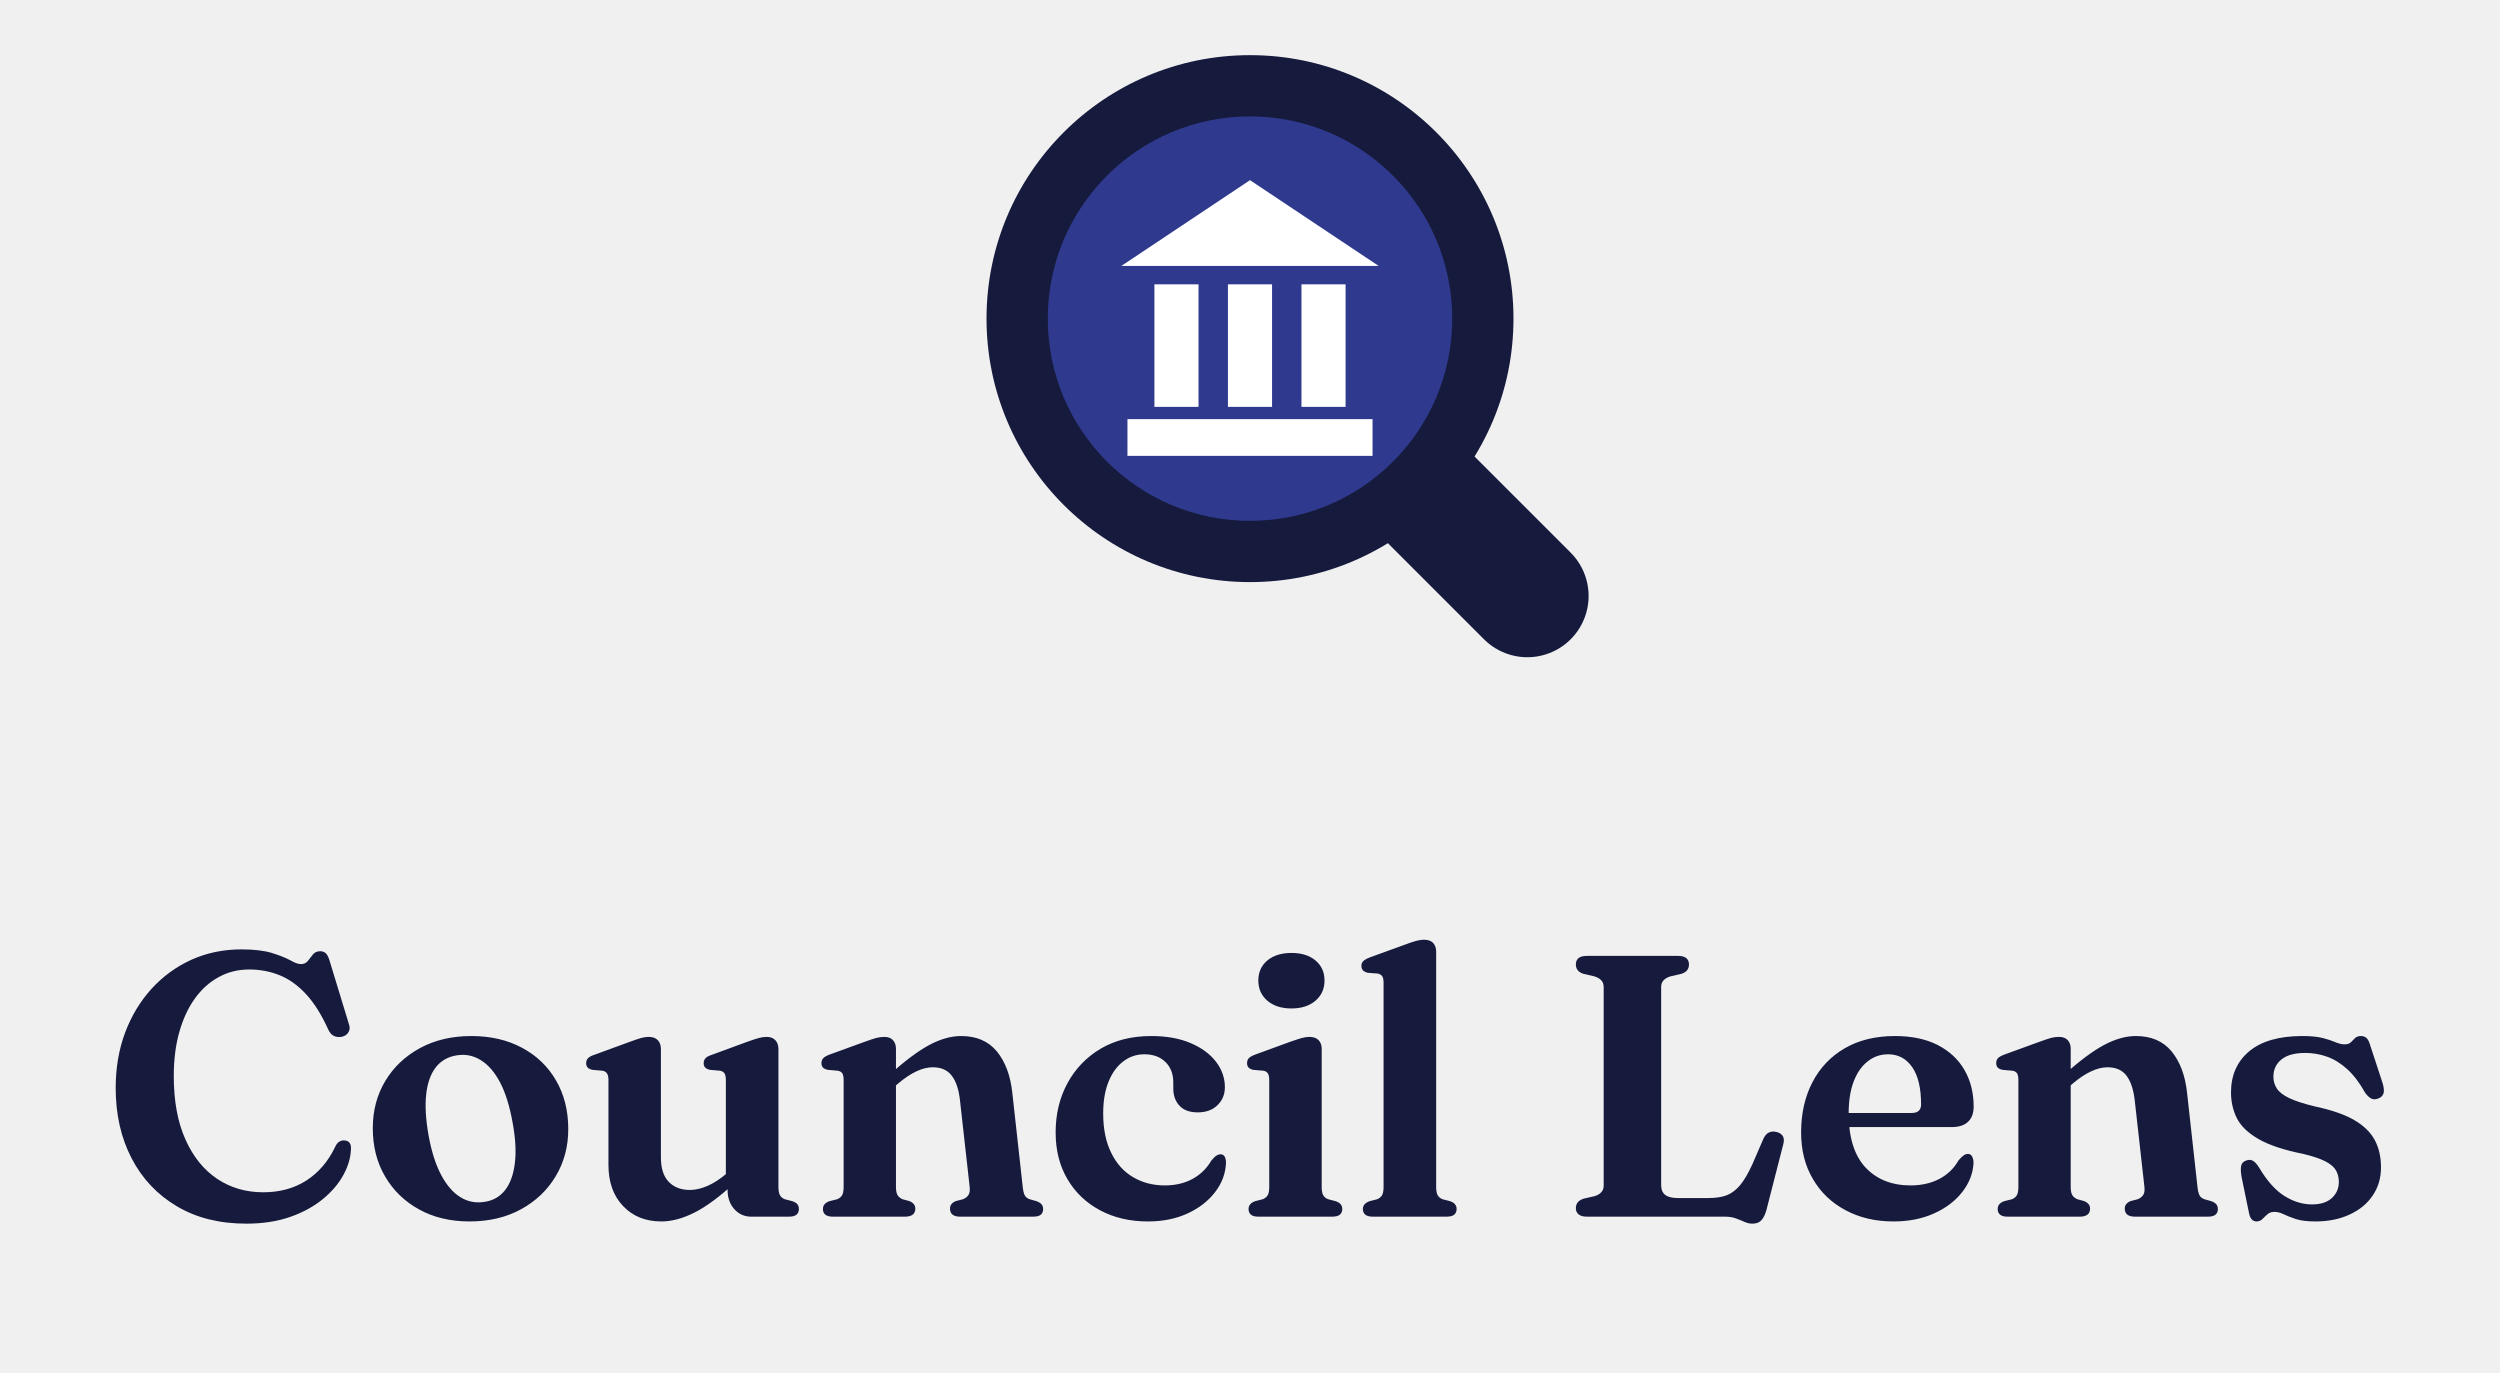
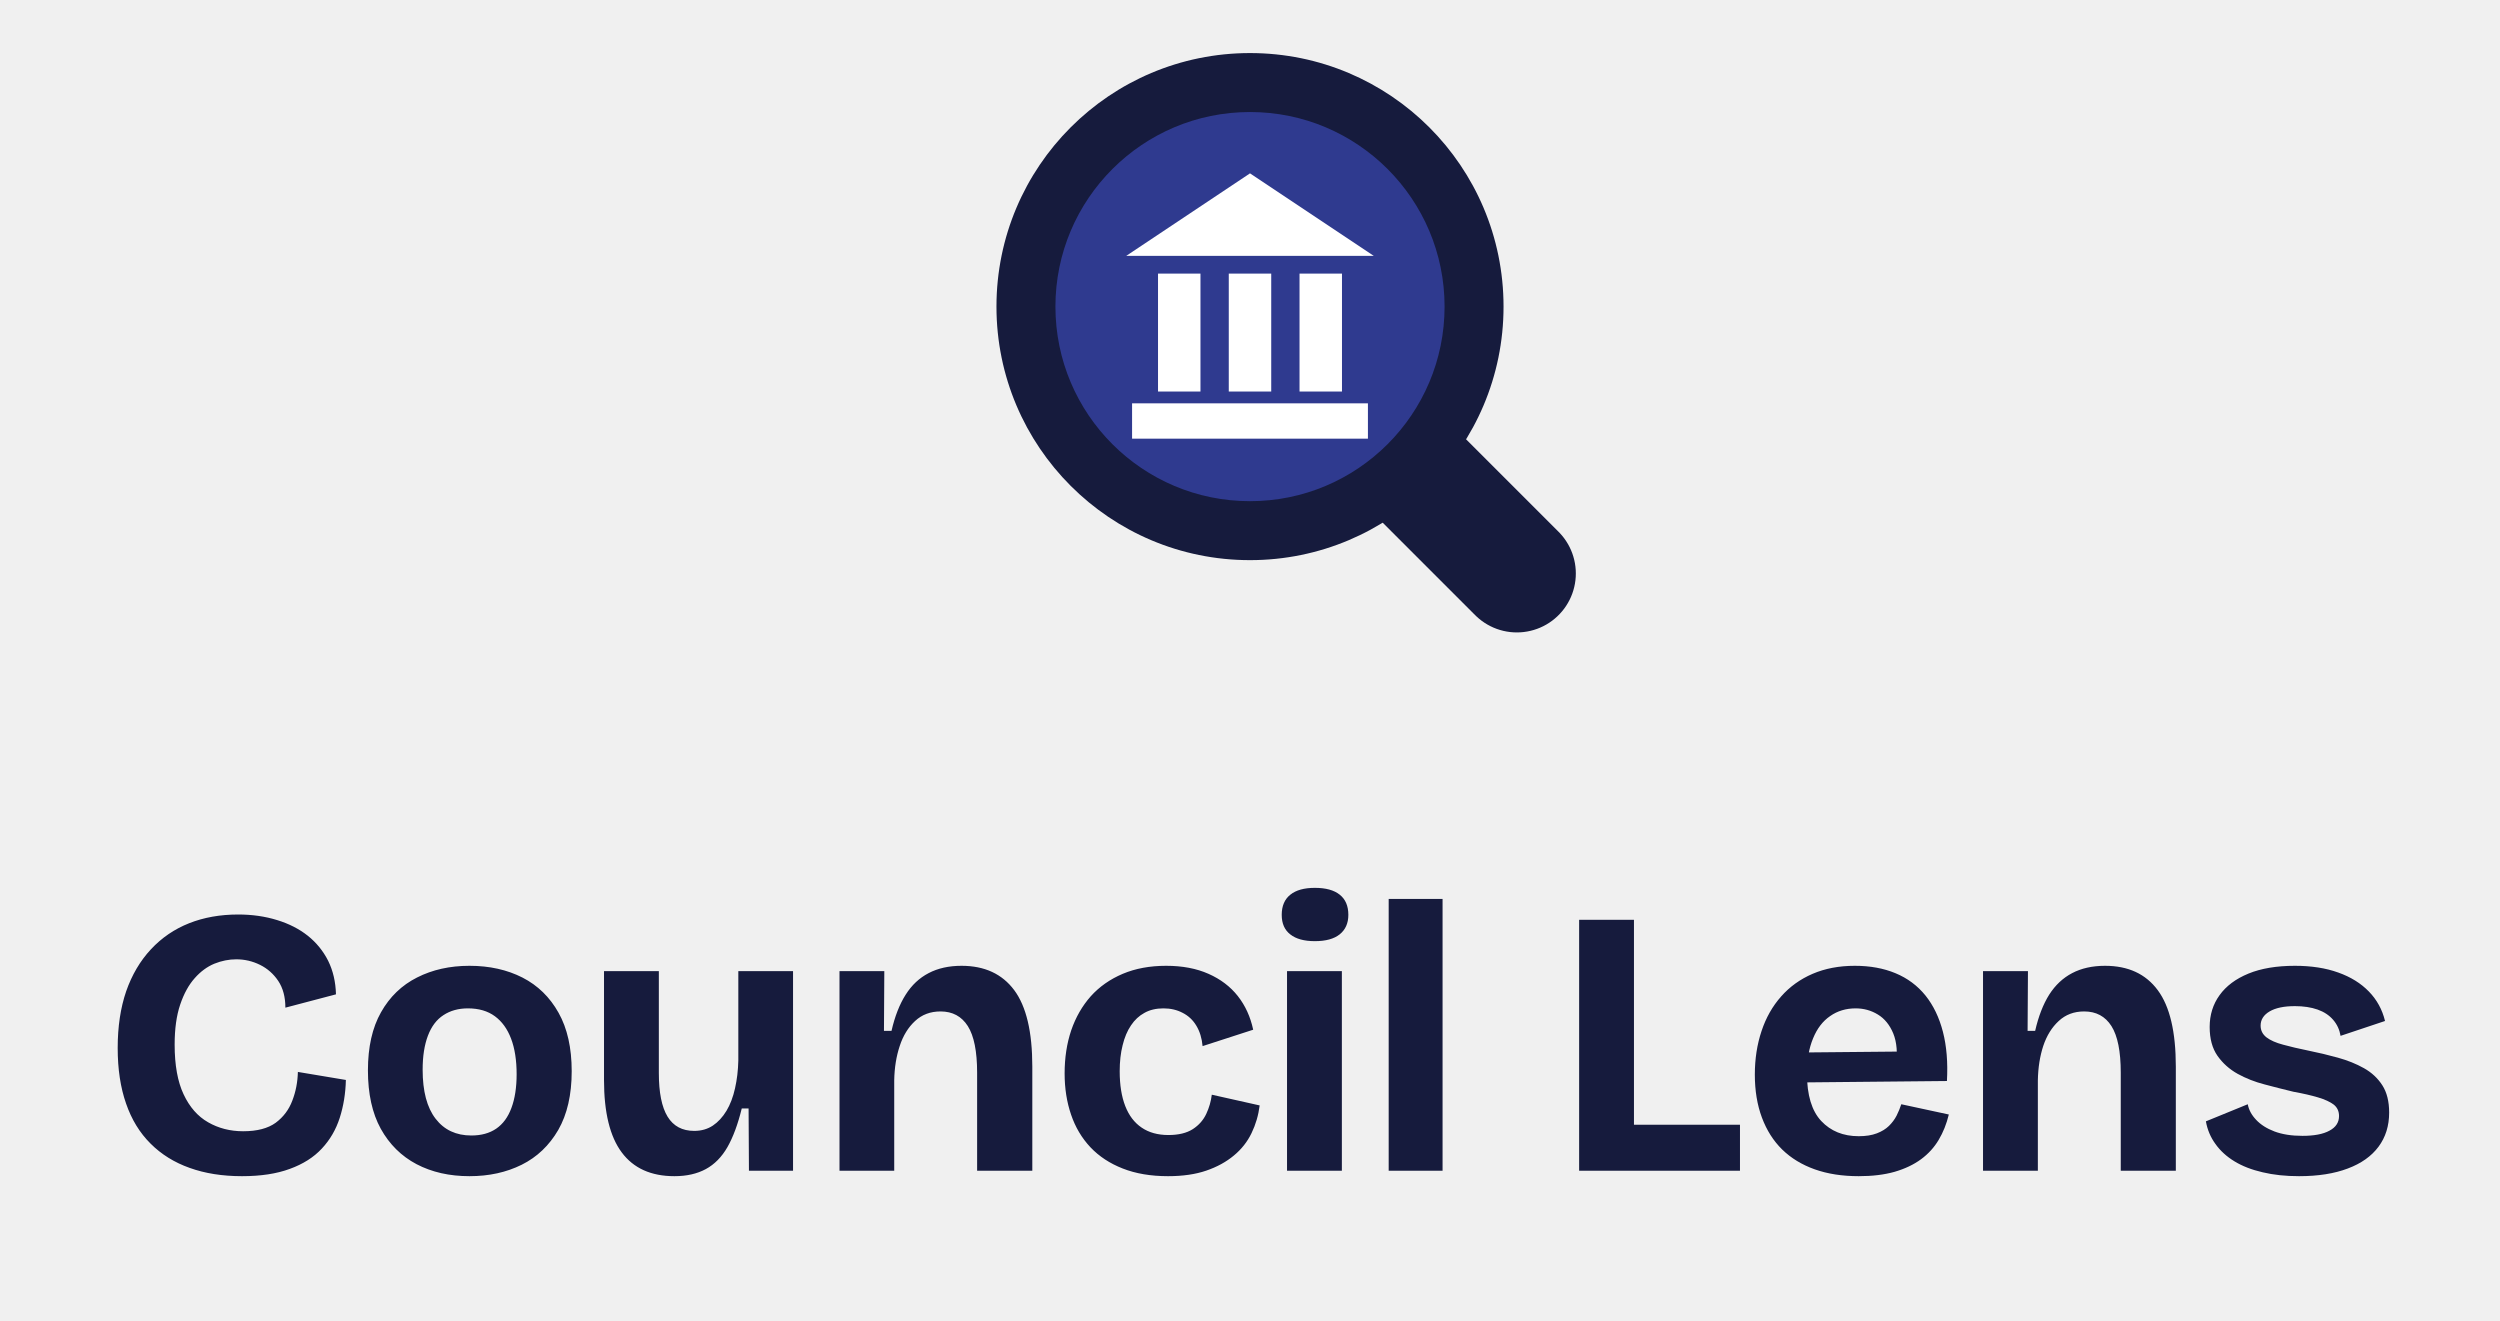
- <svg xmlns="http://www.w3.org/2000/svg" viewBox="0 0 204 112" width="204" height="112" role="img" aria-label="Council Lens">
-   <g transform="translate(76.00 0)">
+ <svg xmlns="http://www.w3.org/2000/svg" viewBox="0 0 212 112" width="212" height="112" role="img" aria-label="Council Lens">
+   <g transform="translate(80.00 0)">
    <path d="M36.96 36.96L48.63 48.63" stroke="#161B3D" stroke-width="10" stroke-linecap="round" />
    <circle cx="26" cy="26" r="21.5" fill="#161B3D" />
    <circle cx="26" cy="26" r="16.5" fill="#2F3A8F" />
    <path fill="#FFFFFF" transform="translate(0 2.2)" d="M26 12.5 36.5 19.5H15.5zM18.2 21h3.6v10h-3.6zM24.2 21h3.6v10h-3.6zM30.2 21h3.6v10h-3.6zM16 32h20v3H16z" />
  </g>
-   <path fill="#161B3D" d="M28.64 93.67L28.64 93.67Q28.63 94.75 28.04 95.84Q27.46 96.93 26.35 97.84Q25.25 98.75 23.68 99.30Q22.11 99.85 20.10 99.85L20.10 99.85Q16.81 99.85 14.43 98.43Q12.04 97.02 10.74 94.52Q9.44 92.02 9.44 88.78L9.44 88.78Q9.44 86.32 10.21 84.26Q10.98 82.21 12.37 80.68Q13.76 79.16 15.63 78.31Q17.50 77.47 19.70 77.47L19.70 77.47Q21.22 77.47 22.18 77.76Q23.14 78.06 23.69 78.36Q24.23 78.67 24.55 78.67L24.55 78.67Q24.93 78.67 25.13 78.40Q25.33 78.14 25.54 77.88Q25.75 77.62 26.13 77.62L26.13 77.62Q26.41 77.62 26.59 77.79Q26.77 77.97 26.89 78.38L26.89 78.38L28.49 83.63Q28.60 83.98 28.42 84.25Q28.25 84.52 27.90 84.60L27.90 84.60Q27.53 84.67 27.24 84.53Q26.96 84.39 26.79 84.02L26.79 84.02Q25.97 82.20 24.97 81.12Q23.98 80.05 22.82 79.58Q21.66 79.11 20.33 79.11L20.33 79.11Q18.97 79.11 17.85 79.73Q16.72 80.34 15.90 81.48Q15.08 82.62 14.63 84.22Q14.18 85.81 14.18 87.81L14.18 87.81Q14.18 90.86 15.13 92.98Q16.08 95.10 17.73 96.20Q19.37 97.29 21.48 97.29L21.48 97.29Q23.50 97.29 25.00 96.33Q26.50 95.36 27.34 93.60L27.34 93.60Q27.50 93.25 27.72 93.14Q27.93 93.02 28.19 93.07L28.19 93.07Q28.41 93.10 28.53 93.26Q28.64 93.42 28.64 93.67ZM38.46 84.54L38.46 84.54Q40.82 84.54 42.60 85.50Q44.38 86.45 45.37 88.16Q46.37 89.87 46.37 92.14L46.37 92.14Q46.37 94.28 45.34 95.99Q44.32 97.69 42.51 98.68Q40.70 99.67 38.31 99.67L38.31 99.67Q35.97 99.67 34.20 98.69Q32.43 97.72 31.43 96.01Q30.42 94.30 30.42 92.06L30.42 92.06Q30.42 89.89 31.45 88.19Q32.47 86.50 34.28 85.52Q36.09 84.54 38.46 84.54ZM39.54 98.07L39.54 98.07Q40.58 97.92 41.21 97.12Q41.84 96.32 42.01 94.92Q42.19 93.52 41.82 91.56L41.82 91.56Q41.47 89.60 40.81 88.33Q40.14 87.06 39.22 86.50Q38.31 85.94 37.25 86.12L37.25 86.12Q36.20 86.29 35.57 87.08Q34.94 87.88 34.78 89.27Q34.62 90.66 34.97 92.64L34.97 92.64Q35.32 94.59 35.99 95.86Q36.66 97.13 37.57 97.69Q38.48 98.25 39.54 98.07ZM59.37 97.10L59.37 97.10L59.37 96.35L59.23 96.29L59.23 88.14Q59.23 87.76 59.12 87.59Q59.00 87.41 58.75 87.37L58.75 87.37L57.94 87.30Q57.67 87.24 57.54 87.11Q57.42 86.97 57.42 86.76L57.42 86.76Q57.42 86.51 57.57 86.35Q57.71 86.19 58.12 86.06L58.12 86.06L60.95 85.02Q61.53 84.81 61.89 84.71Q62.24 84.61 62.55 84.61L62.55 84.61Q63.02 84.61 63.27 84.88Q63.52 85.15 63.52 85.59L63.52 85.59L63.52 96.85Q63.52 97.32 63.65 97.54Q63.78 97.76 64.05 97.86L64.05 97.86L64.63 98.01Q64.92 98.10 65.06 98.26Q65.19 98.42 65.19 98.66L65.19 98.66Q65.19 98.95 64.99 99.12Q64.80 99.28 64.36 99.28L64.36 99.28L61.30 99.28Q60.48 99.28 59.92 98.67Q59.37 98.05 59.37 97.10ZM49.65 95.06L49.65 95.06L49.65 88.14Q49.65 87.76 49.53 87.59Q49.41 87.41 49.15 87.37L49.15 87.37L48.35 87.30Q48.07 87.24 47.95 87.11Q47.83 86.97 47.83 86.76L47.83 86.76Q47.83 86.51 47.98 86.35Q48.13 86.19 48.53 86.06L48.53 86.06L51.37 85.02Q51.97 84.80 52.31 84.70Q52.66 84.61 52.92 84.61L52.92 84.61Q53.42 84.61 53.68 84.88Q53.93 85.15 53.93 85.59L53.93 85.59L53.93 94.44Q53.93 95.77 54.56 96.43Q55.20 97.10 56.30 97.10L56.30 97.10Q56.97 97.10 57.73 96.77Q58.49 96.44 59.29 95.76L59.29 95.76L59.90 95.23L60.60 95.94L60.01 96.47Q58.09 98.24 56.66 98.95Q55.23 99.67 53.97 99.67L53.97 99.67Q52.03 99.67 50.84 98.41Q49.65 97.16 49.65 95.06ZM73.11 85.57L73.11 85.57L73.11 96.85Q73.11 97.32 73.25 97.54Q73.39 97.75 73.66 97.86L73.66 97.86L74.21 98.01Q74.69 98.21 74.69 98.62L74.69 98.62Q74.69 99.28 73.84 99.28L73.84 99.28L67.97 99.28Q67.55 99.28 67.35 99.12Q67.15 98.95 67.15 98.66L67.15 98.66Q67.15 98.43 67.28 98.27Q67.41 98.11 67.70 98.01L67.70 98.01L68.31 97.86Q68.58 97.75 68.71 97.54Q68.84 97.32 68.84 96.85L68.84 96.85L68.84 88.14Q68.84 87.75 68.73 87.58Q68.61 87.41 68.35 87.37L68.35 87.37L67.55 87.30Q67.28 87.24 67.15 87.11Q67.03 86.97 67.03 86.76L67.03 86.76Q67.03 86.50 67.18 86.35Q67.32 86.19 67.73 86.04L67.73 86.04L70.56 85.01Q71.14 84.80 71.49 84.70Q71.84 84.61 72.16 84.61L72.16 84.61Q72.63 84.61 72.87 84.88Q73.11 85.15 73.11 85.57ZM73.27 88.43L72.66 88.96L71.96 88.25L72.55 87.72Q74.47 86.00 75.83 85.27Q77.20 84.54 78.43 84.54L78.43 84.54Q80.30 84.54 81.34 85.79Q82.37 87.05 82.60 89.13L82.60 89.13L83.45 96.81Q83.50 97.31 83.62 97.54Q83.74 97.76 84.03 97.86L84.03 97.86L84.56 98.01Q84.85 98.11 84.99 98.27Q85.12 98.43 85.12 98.66L85.12 98.66Q85.12 98.95 84.93 99.12Q84.73 99.28 84.29 99.28L84.29 99.28L78.36 99.28Q77.52 99.28 77.52 98.62L77.52 98.62Q77.52 98.21 77.99 98.01L77.99 98.01L78.57 97.86Q78.86 97.75 79.02 97.52Q79.18 97.29 79.12 96.81L79.12 96.81L78.33 89.75Q78.18 88.43 77.65 87.76Q77.13 87.09 76.11 87.09L76.11 87.09Q75.47 87.09 74.76 87.43Q74.06 87.76 73.27 88.43L73.27 88.43ZM99.95 88.72L99.95 88.72Q99.95 89.59 99.35 90.18Q98.75 90.77 97.74 90.77L97.74 90.77Q96.75 90.77 96.25 90.23Q95.74 89.69 95.74 88.81L95.74 88.81L95.74 88.32Q95.74 87.29 95.10 86.66Q94.46 86.03 93.38 86.03L93.38 86.03Q92.42 86.03 91.66 86.61Q90.90 87.18 90.46 88.26Q90.02 89.34 90.02 90.85L90.02 90.85Q90.02 92.75 90.67 94.06Q91.31 95.38 92.45 96.05Q93.59 96.73 95.05 96.73L95.05 96.73Q96.34 96.73 97.31 96.20Q98.28 95.67 98.84 94.71L98.84 94.71Q99.10 94.40 99.26 94.30Q99.43 94.19 99.60 94.19L99.60 94.19Q99.84 94.19 99.95 94.41Q100.05 94.63 100.04 94.92L100.04 94.92Q99.98 96.21 99.14 97.29Q98.31 98.37 96.90 99.02Q95.49 99.67 93.67 99.67L93.67 99.67Q91.46 99.67 89.77 98.76Q88.07 97.86 87.11 96.23Q86.14 94.60 86.14 92.40L86.14 92.40Q86.14 90.16 87.11 88.38Q88.07 86.61 89.82 85.57Q91.57 84.54 93.94 84.54L93.94 84.54Q95.80 84.54 97.14 85.11Q98.49 85.68 99.22 86.63Q99.95 87.58 99.95 88.72ZM107.85 85.57L107.85 85.57L107.85 96.85Q107.85 97.32 107.98 97.54Q108.11 97.76 108.39 97.86L108.39 97.86L108.96 98.01Q109.25 98.10 109.39 98.26Q109.53 98.42 109.53 98.66L109.53 98.66Q109.53 98.95 109.33 99.12Q109.13 99.28 108.69 99.28L108.69 99.28L102.70 99.28Q102.27 99.28 102.08 99.12Q101.88 98.95 101.88 98.66L101.88 98.66Q101.88 98.43 102.02 98.27Q102.15 98.11 102.44 98.01L102.44 98.01L103.03 97.86Q103.31 97.75 103.44 97.54Q103.57 97.32 103.57 96.85L103.57 96.85L103.57 88.14Q103.57 87.75 103.45 87.58Q103.34 87.41 103.08 87.37L103.08 87.37L102.27 87.30Q102.00 87.24 101.88 87.11Q101.76 86.97 101.76 86.76L101.76 86.76Q101.76 86.50 101.90 86.35Q102.05 86.19 102.46 86.04L102.46 86.04L105.28 85.01Q105.88 84.80 106.23 84.70Q106.59 84.61 106.83 84.61L106.83 84.61Q107.35 84.61 107.60 84.88Q107.85 85.15 107.85 85.57ZM105.38 82.29L105.38 82.29Q104.16 82.29 103.42 81.66Q102.68 81.03 102.68 80.01L102.68 80.01Q102.68 78.99 103.42 78.37Q104.16 77.76 105.38 77.76L105.38 77.76Q106.61 77.76 107.34 78.37Q108.08 78.99 108.08 80.01L108.08 80.01Q108.08 81.03 107.34 81.66Q106.61 82.29 105.38 82.29ZM117.19 77.65L117.19 77.65L117.19 96.85Q117.19 97.32 117.32 97.54Q117.45 97.76 117.72 97.86L117.72 97.86L118.30 98.01Q118.59 98.10 118.72 98.26Q118.86 98.42 118.86 98.66L118.86 98.66Q118.86 98.95 118.66 99.12Q118.47 99.28 118.02 99.28L118.02 99.28L112.03 99.28Q111.61 99.28 111.41 99.12Q111.21 98.95 111.21 98.66L111.21 98.66Q111.21 98.43 111.35 98.27Q111.49 98.11 111.78 98.01L111.78 98.01L112.37 97.86Q112.64 97.75 112.77 97.54Q112.90 97.32 112.90 96.85L112.90 96.85L112.90 80.20Q112.90 79.82 112.79 79.66Q112.67 79.49 112.41 79.44L112.41 79.44L111.61 79.38Q111.33 79.31 111.21 79.17Q111.09 79.03 111.09 78.82L111.09 78.82Q111.09 78.58 111.24 78.43Q111.40 78.27 111.79 78.12L111.79 78.12L114.62 77.09Q115.23 76.86 115.58 76.77Q115.93 76.68 116.18 76.68L116.18 76.68Q116.69 76.68 116.94 76.94Q117.19 77.21 117.19 77.65Z" />
-   <path fill="#161B3D" d="M137.18 79.47L137.18 79.47L136.31 79.67Q135.95 79.78 135.75 79.99Q135.55 80.20 135.55 80.54L135.55 80.54L135.55 96.69Q135.55 97.26 135.89 97.51Q136.22 97.76 136.91 97.76L136.91 97.76L139.43 97.76Q140.30 97.76 140.91 97.53Q141.51 97.29 142.00 96.70Q142.49 96.11 142.99 95.01L142.99 95.01L143.90 92.91Q144.08 92.53 144.35 92.41Q144.62 92.28 144.97 92.37L144.97 92.37Q145.33 92.46 145.48 92.71Q145.63 92.96 145.51 93.39L145.51 93.39L144.14 98.74Q143.98 99.30 143.73 99.57Q143.48 99.85 142.99 99.85L142.99 99.85Q142.67 99.85 142.36 99.71Q142.05 99.57 141.67 99.43Q141.30 99.28 140.74 99.28L140.74 99.28L129.50 99.28Q129.03 99.28 128.81 99.09Q128.59 98.90 128.59 98.59L128.59 98.59Q128.59 98.01 129.23 97.81L129.23 97.81L130.10 97.61Q130.46 97.51 130.66 97.29Q130.86 97.08 130.86 96.75L130.86 96.75L130.86 80.54Q130.86 80.20 130.66 79.99Q130.46 79.78 130.10 79.67L130.10 79.67L129.23 79.47Q128.59 79.28 128.59 78.70L128.59 78.70Q128.59 78.36 128.81 78.18Q129.03 78 129.50 78L129.50 78L136.91 78Q137.38 78 137.60 78.18Q137.82 78.36 137.82 78.70L137.82 78.70Q137.82 79.28 137.18 79.47ZM161.05 90.30L161.05 90.30Q161.05 91.11 160.59 91.54Q160.14 91.97 159.26 91.97L159.26 91.97L149.77 91.97L149.77 90.82L155.99 90.82Q156.76 90.82 156.76 90.12L156.76 90.12Q156.76 88.11 156.03 87.07Q155.30 86.03 154.07 86.03L154.07 86.03Q153.13 86.03 152.40 86.61Q151.67 87.18 151.26 88.25Q150.85 89.33 150.85 90.85L150.85 90.85Q150.85 93.78 152.22 95.26Q153.60 96.73 155.90 96.73L155.90 96.73Q157.23 96.73 158.25 96.20Q159.26 95.67 159.82 94.68L159.82 94.68Q160.09 94.37 160.25 94.27Q160.41 94.16 160.58 94.16L160.58 94.16Q160.82 94.16 160.93 94.38Q161.04 94.60 161.04 94.91L161.04 94.91Q160.97 96.18 160.12 97.27Q159.27 98.36 157.83 99.01Q156.38 99.67 154.51 99.67L154.51 99.67Q152.31 99.67 150.61 98.76Q148.90 97.86 147.94 96.22Q146.97 94.59 146.97 92.40L146.97 92.40Q146.97 90.10 147.89 88.32Q148.81 86.54 150.53 85.54Q152.25 84.54 154.63 84.54L154.63 84.54Q156.67 84.54 158.11 85.27Q159.55 86.01 160.30 87.31Q161.05 88.61 161.05 90.30ZM168.97 85.57L168.97 85.57L168.97 96.85Q168.97 97.32 169.11 97.54Q169.25 97.75 169.52 97.86L169.52 97.86L170.07 98.01Q170.55 98.21 170.55 98.62L170.55 98.62Q170.55 99.28 169.70 99.28L169.70 99.28L163.83 99.28Q163.41 99.28 163.21 99.12Q163.01 98.95 163.01 98.66L163.01 98.66Q163.01 98.43 163.14 98.27Q163.27 98.11 163.56 98.01L163.56 98.01L164.17 97.86Q164.44 97.75 164.57 97.54Q164.70 97.32 164.70 96.85L164.70 96.85L164.70 88.14Q164.70 87.75 164.59 87.58Q164.47 87.41 164.21 87.37L164.21 87.37L163.41 87.30Q163.13 87.24 163.01 87.11Q162.89 86.97 162.89 86.76L162.89 86.76Q162.89 86.50 163.03 86.35Q163.18 86.19 163.59 86.04L163.59 86.04L166.42 85.01Q167.00 84.80 167.34 84.70Q167.69 84.61 168.01 84.61L168.01 84.61Q168.49 84.61 168.73 84.88Q168.97 85.15 168.97 85.57ZM169.12 88.43L168.52 88.96L167.82 88.25L168.41 87.72Q170.32 86.00 171.69 85.27Q173.06 84.54 174.29 84.54L174.29 84.54Q176.16 84.54 177.20 85.79Q178.23 87.05 178.46 89.13L178.46 89.13L179.31 96.81Q179.36 97.31 179.48 97.54Q179.60 97.76 179.89 97.86L179.89 97.86L180.42 98.01Q180.71 98.11 180.85 98.27Q180.98 98.43 180.98 98.66L180.98 98.66Q180.98 98.95 180.78 99.12Q180.59 99.28 180.15 99.28L180.15 99.28L174.22 99.28Q173.38 99.28 173.38 98.62L173.38 98.62Q173.38 98.21 173.85 98.01L173.85 98.01L174.43 97.86Q174.72 97.75 174.88 97.52Q175.04 97.29 174.98 96.81L174.98 96.81L174.19 89.75Q174.03 88.43 173.51 87.76Q172.99 87.09 171.97 87.09L171.97 87.09Q171.33 87.09 170.62 87.43Q169.91 87.76 169.12 88.43L169.12 88.43ZM188.66 98.28L188.66 98.28Q189.71 98.28 190.28 97.76Q190.85 97.23 190.85 96.44L190.85 96.44Q190.85 95.94 190.63 95.53Q190.41 95.12 189.78 94.78Q189.15 94.45 187.95 94.16L187.95 94.16Q185.60 93.69 184.32 92.96Q183.04 92.23 182.54 91.27Q182.05 90.30 182.05 89.14L182.05 89.14Q182.05 87.03 183.54 85.78Q185.04 84.54 187.87 84.54L187.87 84.54Q188.89 84.54 189.53 84.70Q190.18 84.87 190.59 85.05Q191.00 85.22 191.32 85.22L191.32 85.22Q191.66 85.22 191.83 85.05Q192.01 84.87 192.18 84.70Q192.35 84.54 192.67 84.54L192.67 84.54Q192.90 84.54 193.08 84.68Q193.27 84.83 193.39 85.24L193.39 85.24L194.39 88.29Q194.57 88.82 194.51 89.16Q194.44 89.49 194.09 89.63L194.09 89.63Q193.74 89.77 193.49 89.64Q193.24 89.51 192.99 89.16L192.99 89.16Q192.32 87.96 191.54 87.25Q190.76 86.54 189.90 86.23Q189.04 85.92 188.11 85.92L188.11 85.92Q186.82 85.92 186.17 86.45Q185.51 86.97 185.51 87.87L185.51 87.87Q185.51 88.40 185.79 88.82Q186.06 89.25 186.81 89.61Q187.57 89.97 188.96 90.30L188.96 90.30Q190.96 90.73 192.11 91.40Q193.27 92.08 193.78 93.03Q194.29 93.98 194.29 95.26L194.29 95.26Q194.29 96.56 193.61 97.56Q192.93 98.56 191.72 99.11Q190.52 99.67 188.93 99.67L188.93 99.67Q187.93 99.67 187.33 99.47Q186.73 99.27 186.34 99.08Q185.95 98.89 185.59 98.89L185.59 98.89Q185.25 98.89 185.03 99.08Q184.81 99.27 184.62 99.47Q184.42 99.67 184.13 99.67L184.13 99.67Q183.90 99.67 183.74 99.50Q183.58 99.33 183.51 98.94L183.51 98.94L182.91 96.03Q182.81 95.42 182.88 95.13Q182.94 94.83 183.26 94.71L183.26 94.71Q183.60 94.57 183.86 94.73Q184.11 94.89 184.37 95.32L184.37 95.32Q185.32 96.91 186.42 97.60Q187.52 98.28 188.66 98.28Z" />
+   <path fill="#161B3D" d="M20.52 99.74L20.52 99.74Q18.04 99.74 16.09 99.04Q14.14 98.35 12.77 96.98Q11.39 95.61 10.69 93.58Q9.98 91.55 9.98 88.87L9.98 88.87Q9.98 86.16 10.70 84.06Q11.43 81.97 12.80 80.50Q14.17 79.03 16.04 78.29Q17.91 77.55 20.20 77.55L20.20 77.55Q21.97 77.55 23.49 78.02Q25.00 78.48 26.10 79.35Q27.20 80.23 27.83 81.48Q28.45 82.74 28.49 84.32L28.49 84.32L24.20 85.45Q24.20 84.10 23.60 83.19Q23.00 82.29 22.05 81.82Q21.10 81.35 20.04 81.35L20.04 81.35Q19.10 81.35 18.18 81.72Q17.26 82.10 16.51 82.95Q15.75 83.80 15.28 85.19Q14.81 86.58 14.81 88.58L14.81 88.58Q14.81 91.19 15.57 92.80Q16.33 94.42 17.65 95.17Q18.97 95.93 20.62 95.93L20.62 95.93Q22.39 95.93 23.38 95.21Q24.36 94.48 24.79 93.33Q25.23 92.19 25.26 90.90L25.26 90.90L29.33 91.58Q29.29 93.29 28.81 94.79Q28.33 96.29 27.29 97.40Q26.26 98.51 24.58 99.12Q22.91 99.74 20.52 99.74ZM39.81 99.74L39.81 99.74Q37.26 99.74 35.32 98.72Q33.39 97.70 32.29 95.72Q31.20 93.74 31.20 90.77L31.20 90.77Q31.20 87.80 32.31 85.84Q33.42 83.87 35.37 82.89Q37.32 81.90 39.81 81.90L39.81 81.90Q42.35 81.90 44.31 82.90Q46.26 83.90 47.37 85.89Q48.48 87.87 48.48 90.84L48.48 90.84Q48.48 93.83 47.34 95.82Q46.19 97.80 44.24 98.77Q42.29 99.74 39.81 99.74ZM39.97 96.29L39.97 96.29Q41.23 96.29 42.08 95.71Q42.94 95.12 43.37 93.95Q43.81 92.77 43.81 91.09L43.81 91.09Q43.81 89.32 43.34 88.08Q42.87 86.84 41.97 86.18Q41.06 85.51 39.68 85.51L39.68 85.51Q38.48 85.51 37.61 86.08Q36.74 86.64 36.29 87.82Q35.84 89.00 35.84 90.71L35.84 90.71Q35.84 93.45 36.94 94.87Q38.03 96.29 39.97 96.29ZM57.19 99.74L57.19 99.74Q54.22 99.74 52.72 97.72Q51.22 95.71 51.22 91.58L51.22 91.58L51.22 82.35L55.87 82.35L55.87 91.00Q55.87 93.48 56.61 94.69Q57.35 95.90 58.87 95.90L58.87 95.90Q59.77 95.90 60.45 95.45Q61.12 95.00 61.61 94.19Q62.09 93.38 62.33 92.29Q62.58 91.19 62.61 89.93L62.61 89.93L62.61 82.35L67.25 82.35L67.25 92.38L67.25 99.28L63.51 99.28L63.48 94.00L62.90 94.00Q62.41 96.00 61.69 97.27Q60.96 98.54 59.85 99.14Q58.74 99.74 57.19 99.74ZM75.83 99.28L71.19 99.28L71.19 89.03L71.19 82.35L74.99 82.35L74.96 87.42L75.60 87.42Q76.02 85.58 76.80 84.35Q77.57 83.13 78.75 82.52Q79.93 81.90 81.54 81.90L81.54 81.90Q84.47 81.90 86.01 83.97Q87.54 86.03 87.54 90.45L87.54 90.45L87.54 99.28L82.86 99.28L82.86 90.96Q82.86 88.26 82.07 87.01Q81.28 85.77 79.76 85.77L79.76 85.77Q78.47 85.77 77.60 86.58Q76.73 87.38 76.30 88.69Q75.86 90.00 75.83 91.61L75.83 91.61L75.83 99.28ZM99.05 99.74L99.05 99.74Q96.86 99.74 95.21 99.09Q93.57 98.45 92.47 97.29Q91.37 96.12 90.83 94.53Q90.28 92.93 90.28 91.03L90.28 91.03Q90.28 89.03 90.84 87.37Q91.41 85.71 92.50 84.48Q93.60 83.26 95.21 82.58Q96.82 81.90 98.89 81.90L98.89 81.90Q100.95 81.90 102.48 82.58Q104.02 83.26 104.97 84.47Q105.92 85.68 106.27 87.32L106.27 87.32L101.98 88.71Q101.89 87.71 101.45 86.98Q101.02 86.26 100.29 85.89Q99.57 85.51 98.66 85.51L98.66 85.51Q97.73 85.51 97.05 85.89Q96.37 86.26 95.91 86.95Q95.44 87.64 95.20 88.63Q94.95 89.61 94.95 90.84L94.95 90.84Q94.95 92.58 95.42 93.79Q95.89 95.00 96.81 95.62Q97.73 96.25 99.08 96.25L99.08 96.25Q100.37 96.25 101.15 95.75Q101.92 95.25 102.29 94.46Q102.66 93.67 102.76 92.83L102.76 92.83L106.82 93.74Q106.66 95.00 106.13 96.09Q105.60 97.19 104.63 97.99Q103.66 98.80 102.29 99.27Q100.92 99.74 99.05 99.74ZM113.79 99.28L109.14 99.28L109.14 82.35L113.79 82.35L113.79 99.28ZM111.50 79.81L111.50 79.81Q110.14 79.81 109.42 79.24Q108.69 78.68 108.69 77.58L108.69 77.58Q108.69 76.45 109.42 75.87Q110.14 75.29 111.50 75.29L111.50 75.29Q112.89 75.29 113.61 75.87Q114.34 76.45 114.34 77.58L114.34 77.58Q114.34 78.64 113.61 79.23Q112.89 79.81 111.50 79.81ZM122.33 99.28L117.76 99.28L117.76 76.23L122.33 76.23L122.33 99.28Z" />
+   <path fill="#161B3D" d="M138.56 99.28L133.91 99.28L133.91 78L138.56 78L138.56 99.28ZM147.55 99.28L134.88 99.28L134.88 95.38L147.55 95.38L147.55 99.28ZM157.62 99.74L157.62 99.74Q155.52 99.74 153.89 99.16Q152.26 98.58 151.13 97.48Q150.01 96.38 149.41 94.77Q148.81 93.16 148.81 91.13L148.81 91.13Q148.81 89.13 149.38 87.43Q149.94 85.74 151.04 84.50Q152.13 83.26 153.71 82.58Q155.29 81.90 157.29 81.90L157.29 81.90Q159.23 81.90 160.74 82.53Q162.26 83.16 163.28 84.42Q164.29 85.68 164.76 87.50Q165.23 89.32 165.10 91.67L165.10 91.67L151.81 91.80L151.81 89.26L162.42 89.16L160.78 90.45Q161.00 88.74 160.55 87.64Q160.10 86.55 159.24 86.03Q158.39 85.51 157.36 85.51L157.36 85.51Q156.13 85.51 155.20 86.16Q154.26 86.80 153.75 88.05Q153.23 89.29 153.23 91.03L153.23 91.03Q153.23 93.77 154.44 95.06Q155.65 96.35 157.62 96.35L157.62 96.35Q158.52 96.35 159.15 96.11Q159.78 95.87 160.18 95.48Q160.58 95.09 160.83 94.61Q161.07 94.13 161.23 93.64L161.23 93.64L165.26 94.51Q164.97 95.71 164.40 96.66Q163.84 97.61 162.91 98.30Q161.97 98.99 160.66 99.37Q159.36 99.74 157.62 99.74ZM172.81 99.28L168.16 99.28L168.16 89.03L168.16 82.35L171.97 82.35L171.94 87.42L172.58 87.42Q173.00 85.58 173.77 84.35Q174.55 83.13 175.72 82.52Q176.90 81.90 178.51 81.90L178.51 81.90Q181.45 81.90 182.98 83.97Q184.51 86.03 184.51 90.45L184.51 90.45L184.51 99.28L179.84 99.28L179.84 90.96Q179.84 88.26 179.05 87.01Q178.26 85.77 176.74 85.77L176.74 85.77Q175.45 85.77 174.58 86.58Q173.71 87.38 173.27 88.69Q172.84 90.00 172.81 91.61L172.81 91.61L172.81 99.28ZM194.96 99.74L194.96 99.74Q193.25 99.74 191.87 99.41Q190.48 99.09 189.48 98.48Q188.48 97.87 187.87 97.01Q187.25 96.16 187.06 95.09L187.06 95.09L190.61 93.64Q190.74 94.35 191.32 94.96Q191.90 95.58 192.88 95.95Q193.87 96.32 195.25 96.32L195.25 96.32Q196.74 96.32 197.54 95.88Q198.35 95.45 198.35 94.64L198.35 94.64Q198.35 94.03 197.90 93.67Q197.44 93.32 196.57 93.06Q195.70 92.80 194.48 92.58L194.48 92.58Q193.28 92.29 192.04 91.96Q190.80 91.64 189.75 91.06Q188.71 90.48 188.04 89.53Q187.38 88.58 187.38 87.09L187.38 87.09Q187.38 85.55 188.22 84.39Q189.06 83.22 190.67 82.56Q192.28 81.90 194.61 81.90L194.61 81.90Q196.70 81.90 198.28 82.47Q199.86 83.03 200.88 84.08Q201.90 85.13 202.25 86.58L202.25 86.58L198.48 87.84Q198.35 87.06 197.85 86.48Q197.35 85.90 196.53 85.61Q195.70 85.32 194.61 85.32L194.61 85.32Q193.22 85.32 192.46 85.77Q191.70 86.22 191.70 86.97L191.70 86.97Q191.70 87.58 192.20 87.97Q192.70 88.35 193.61 88.59Q194.51 88.84 195.74 89.09L195.74 89.09Q197.03 89.35 198.25 89.69Q199.48 90.03 200.46 90.58Q201.44 91.13 202.02 92.03Q202.60 92.93 202.60 94.35L202.60 94.35Q202.60 96.03 201.70 97.24Q200.80 98.45 199.09 99.09Q197.38 99.74 194.96 99.74Z" />
</svg>
